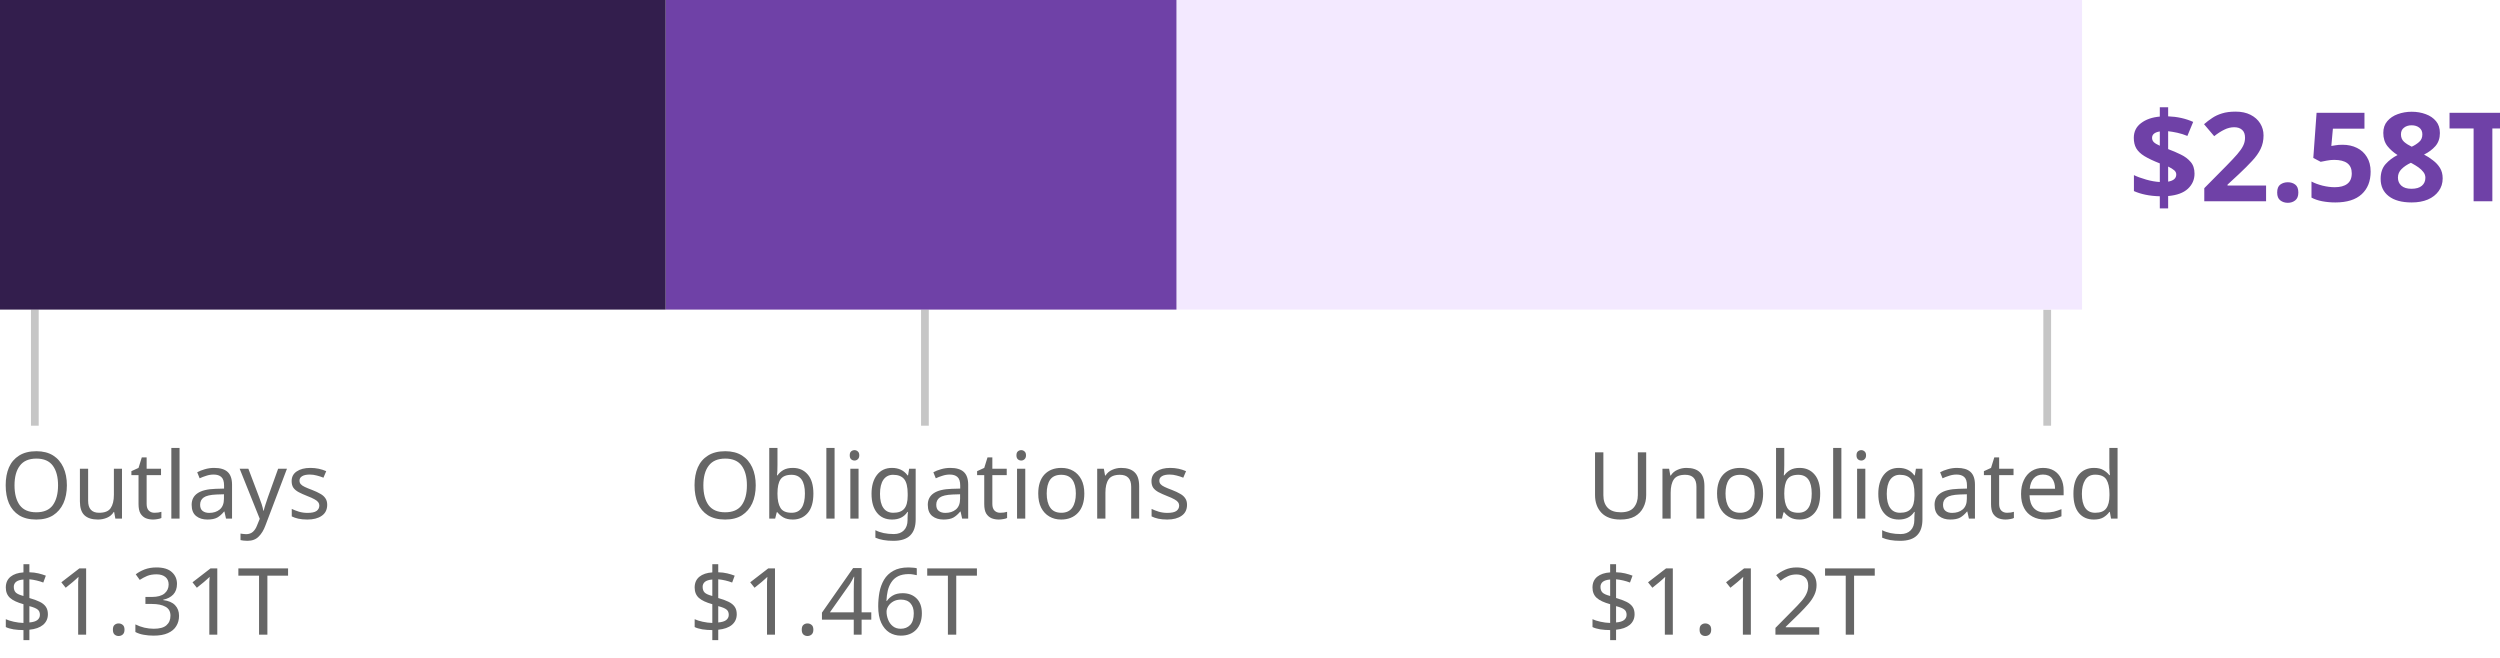
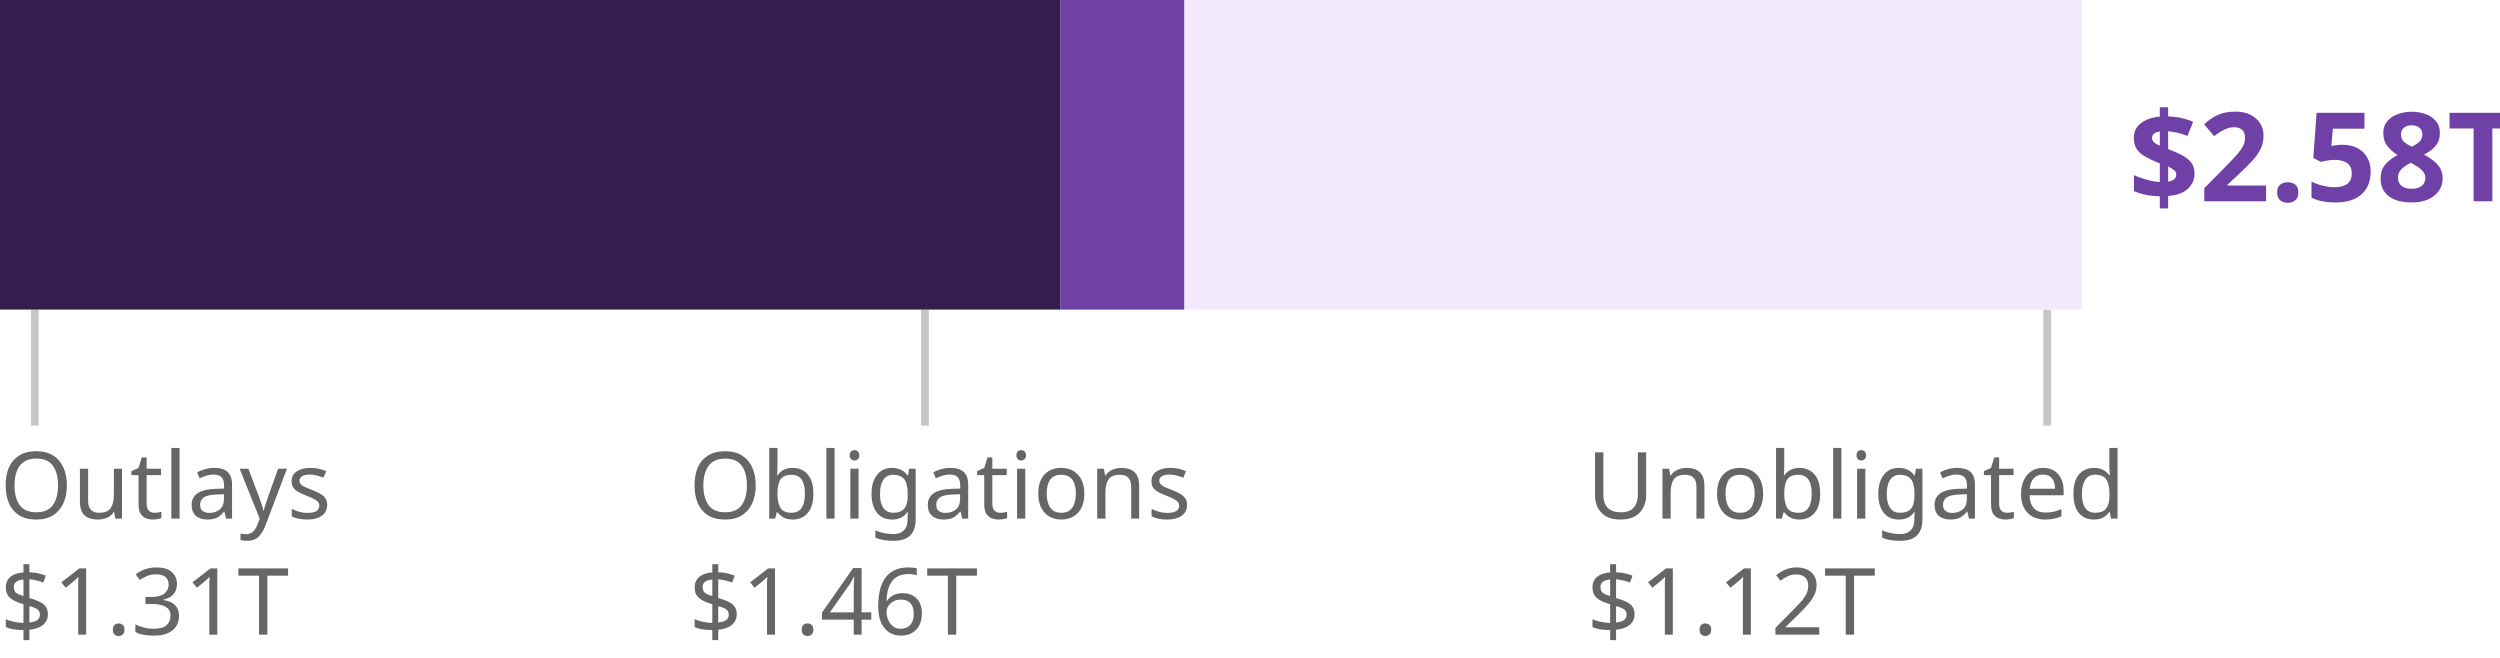
- <svg xmlns="http://www.w3.org/2000/svg" class="govtTotal" aria-labelledby="total-desc" width="323px" height="85px" viewBox="0 0 323 85" version="1.1" role="img">
+ <svg xmlns="http://www.w3.org/2000/svg" class="govtTotal" aria-labelledby="total-desc" role="img" width="323px" height="85px" viewBox="0 0 323 85" version="1.1">
  <g id="Viz-3-(v2)" stroke="none" stroke-width="1" fill="none" fill-rule="evenodd">
    <g id="Viz-3---SVG-Export-Mobile" transform="translate(-37, -304)">
      <g id="Group-3" transform="translate(15, 128)">
        <g id="01.-govt-total" transform="translate(22, 176)">
          <g id="labels" transform="translate(264, 40)" />
          <text id="Outlays" font-family="SourceSansPro-SemiBold, Source Sans Pro" font-size="12" font-weight="500" fill="#666666">
            <tspan x="0" y="67">Outlays</tspan>
          </text>
          <text id="$1.31T" font-family="SourceSansPro-Regular, Source Sans Pro" font-size="12" font-weight="normal" fill="#666666">
            <tspan x="0" y="82">$1.31T</tspan>
          </text>
          <text id="$1.46T" font-family="SourceSansPro-Regular, Source Sans Pro" font-size="12" font-weight="normal" fill="#666666">
            <tspan x="89" y="82">$1.46T</tspan>
          </text>
          <text id="$1.12T" font-family="SourceSansPro-Regular, Source Sans Pro" font-size="12" font-weight="normal" fill="#666666">
            <tspan x="205" y="82">$1.12T</tspan>
          </text>
          <text id="Obligations" font-family="SourceSansPro-SemiBold, Source Sans Pro" font-size="12" font-weight="500" fill="#666666">
            <tspan x="89" y="67">Obligations</tspan>
          </text>
          <text id="Unobligated" font-family="SourceSansPro-SemiBold, Source Sans Pro" font-size="12" font-weight="500" fill="#666666">
            <tspan x="205" y="67">Unobligated</tspan>
          </text>
          <line x1="4.5" y1="40" x2="4.5" y2="55" id="Line" stroke="#C6C6C6" />
          <line x1="119.5" y1="40" x2="119.5" y2="55" id="Line-Copy-5" stroke="#C6C6C6" />
          <line x1="264.5" y1="40" x2="264.5" y2="55" id="Line-Copy-2" stroke="#C6C6C6" />
-           <rect id="unobligated" fill="#F3E9FF" x="152" y="0" width="117" height="40" />
-           <rect id="obligated" fill="#6F41A7" x="86" y="0" width="66" height="40" />
-           <rect id="outlays" fill="#331E4D" x="0" y="0" width="86" height="40" />
+           <rect id="unobligated" fill="#F3E9FF" x="153" y="0" width="116" height="40" />
+           <rect id="obligated" fill="#6F41A7" x="137" y="0" width="16" height="40" />
+           <rect id="outlays" fill="#331E4D" x="0" y="0" width="137" height="40" />
          <text id="$2.58T" font-family="SourceSansPro-Bold, Source Sans Pro" font-size="16" font-weight="bold" fill="#6F41A7">
            <tspan x="275" y="26">$2.58T</tspan>
          </text>
        </g>
      </g>
    </g>
  </g>
</svg>
